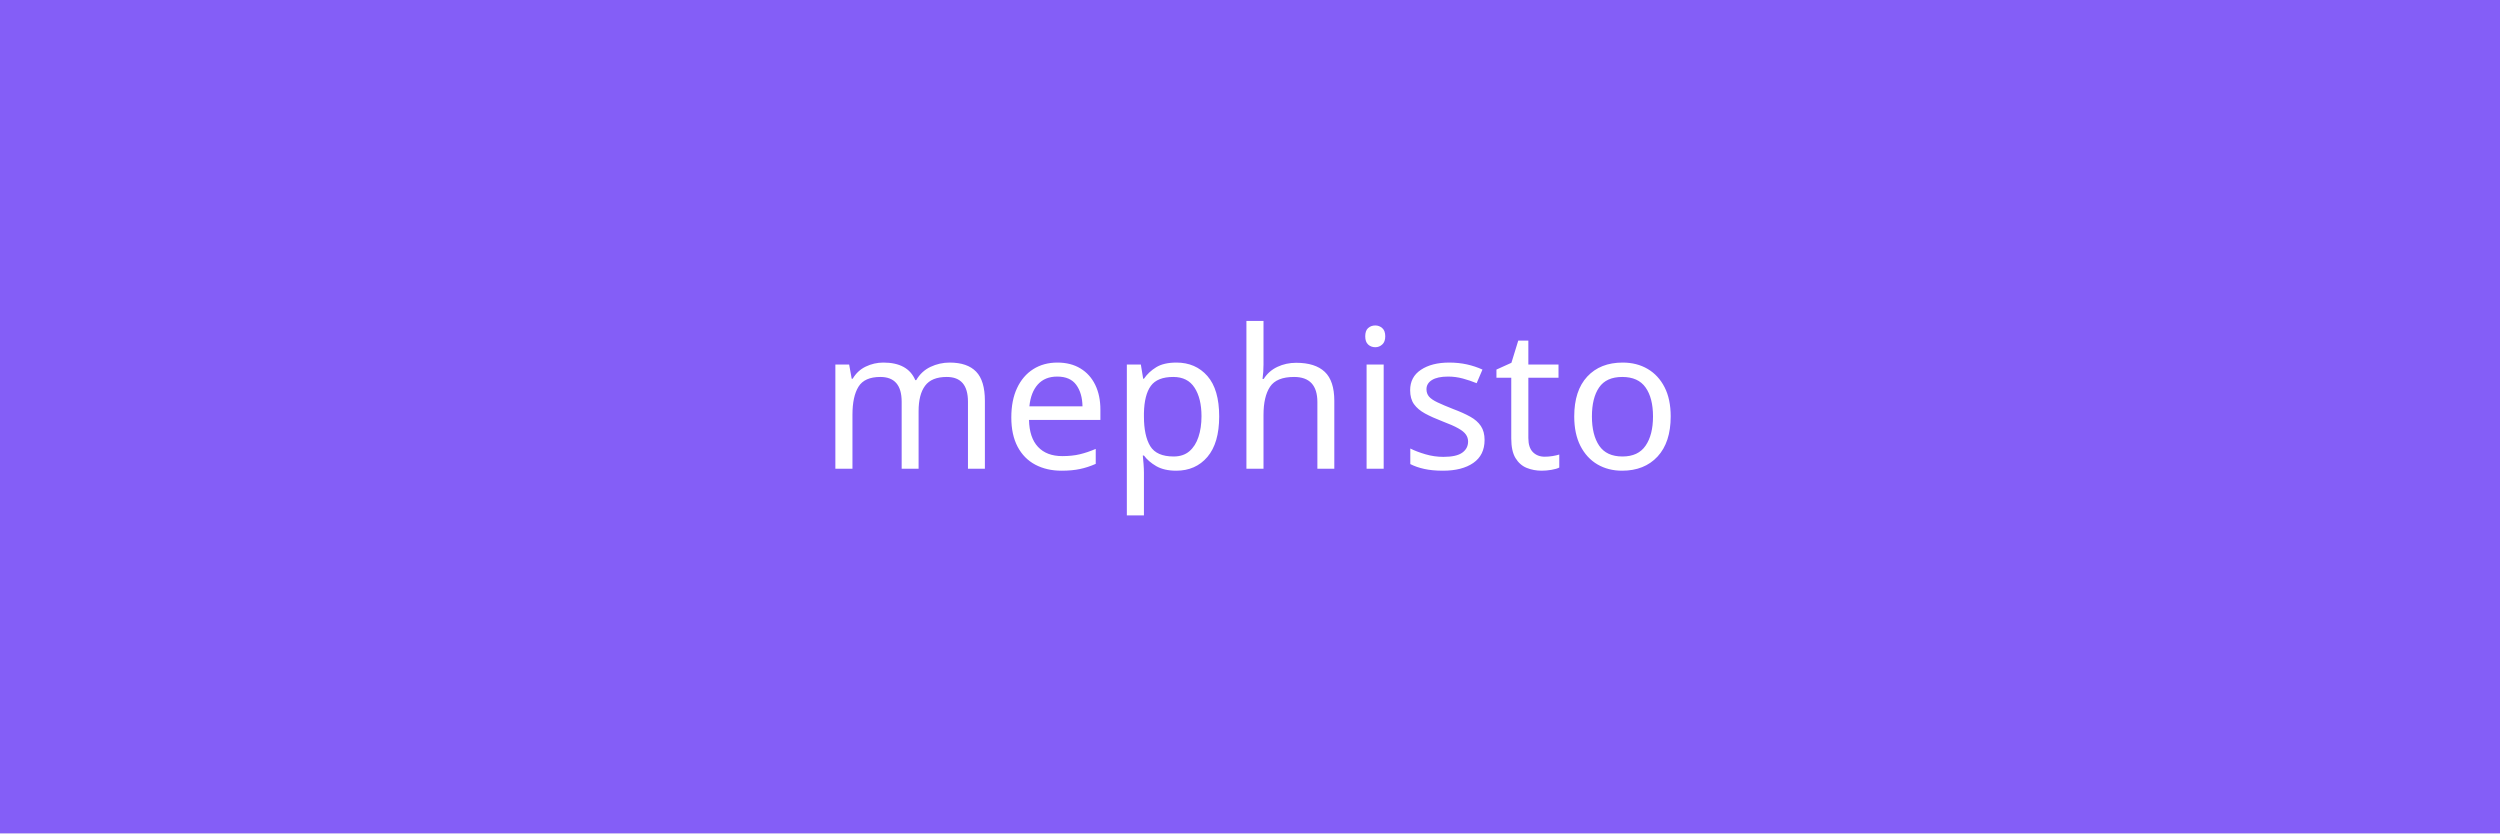
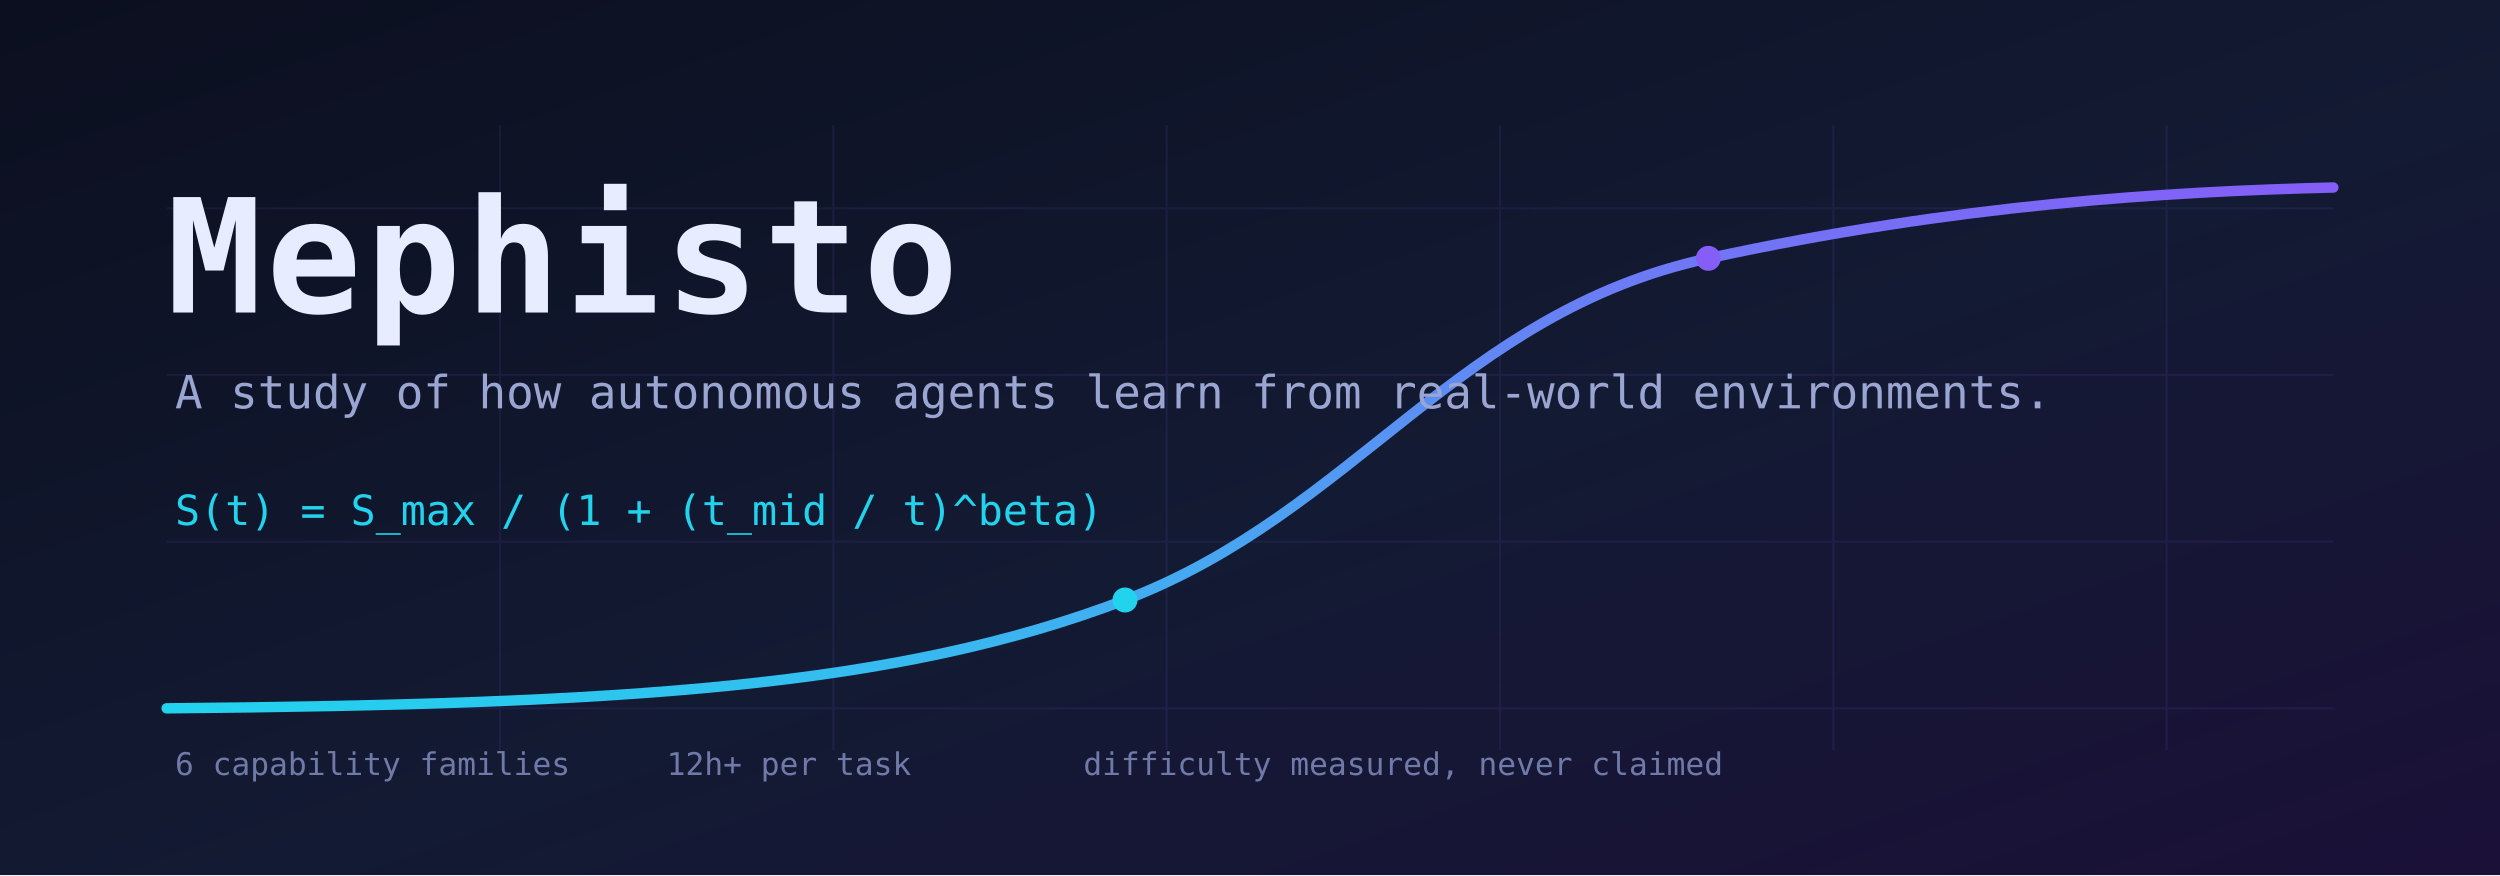
- <svg xmlns="http://www.w3.org/2000/svg" width="720" height="240" viewBox="0 0 720 240">
-   <rect width="720" height="240" fill="#845EF7" />
-   <text x="360" y="135" font-family="sans-serif" font-size="56" fill="#FFFFFF" text-anchor="middle">mephisto</text>
+ <svg xmlns="http://www.w3.org/2000/svg" viewBox="0 0 1200 420" width="1200" height="420" role="img" aria-label="Mephisto: a study of how autonomous agents learn from real-world environments">
+   <defs>
+     <linearGradient id="bg" x1="0" y1="0" x2="1" y2="1">
+       <stop offset="0%" stop-color="#0b0f1f" />
+       <stop offset="55%" stop-color="#131a33" />
+       <stop offset="100%" stop-color="#1b1038" />
+     </linearGradient>
+     <linearGradient id="ramp" x1="0" y1="1" x2="1" y2="0">
+       <stop offset="0%" stop-color="#22d3ee" />
+       <stop offset="100%" stop-color="#845EF7" />
+     </linearGradient>
+   </defs>
+   <rect width="1200" height="420" fill="url(#bg)" />
+   <g opacity="0.1" stroke="#845EF7" stroke-width="1">
+     <path d="M80 340h1040M80 260h1040M80 180h1040M80 100h1040" />
+     <path d="M240 60v300M400 60v300M560 60v300M720 60v300M880 60v300M1040 60v300" />
+   </g>
+   <path d="M80 340C300 338 430 330 540 288C650 246 700 150 820 124C940 98 1040 92 1120 90" fill="none" stroke="url(#ramp)" stroke-width="5" stroke-linecap="round" />
+   <circle cx="540" cy="288" r="6" fill="#22d3ee" />
+   <circle cx="820" cy="124" r="6" fill="#845EF7" />
+   <text x="80" y="150" font-family="ui-monospace,SFMono-Regular,Menlo,monospace" font-size="76" font-weight="700" fill="#e8ecff" letter-spacing="2">Mephisto</text>
+   <text x="84" y="196" font-family="ui-monospace,SFMono-Regular,Menlo,monospace" font-size="22" fill="#9aa6d1">A study of how autonomous agents learn from real-world environments.</text>
+   <text x="84" y="252" font-family="ui-monospace,SFMono-Regular,Menlo,monospace" font-size="20" fill="#22d3ee">S(t) = S_max / (1 + (t_mid / t)^beta)</text>
+   <g font-family="ui-monospace,SFMono-Regular,Menlo,monospace" font-size="15" fill="#6f7aa8">
+     <text x="84" y="372">6 capability families</text>
+     <text x="320" y="372">12h+ per task</text>
+     <text x="520" y="372">difficulty measured, never claimed</text>
+   </g>
</svg>
